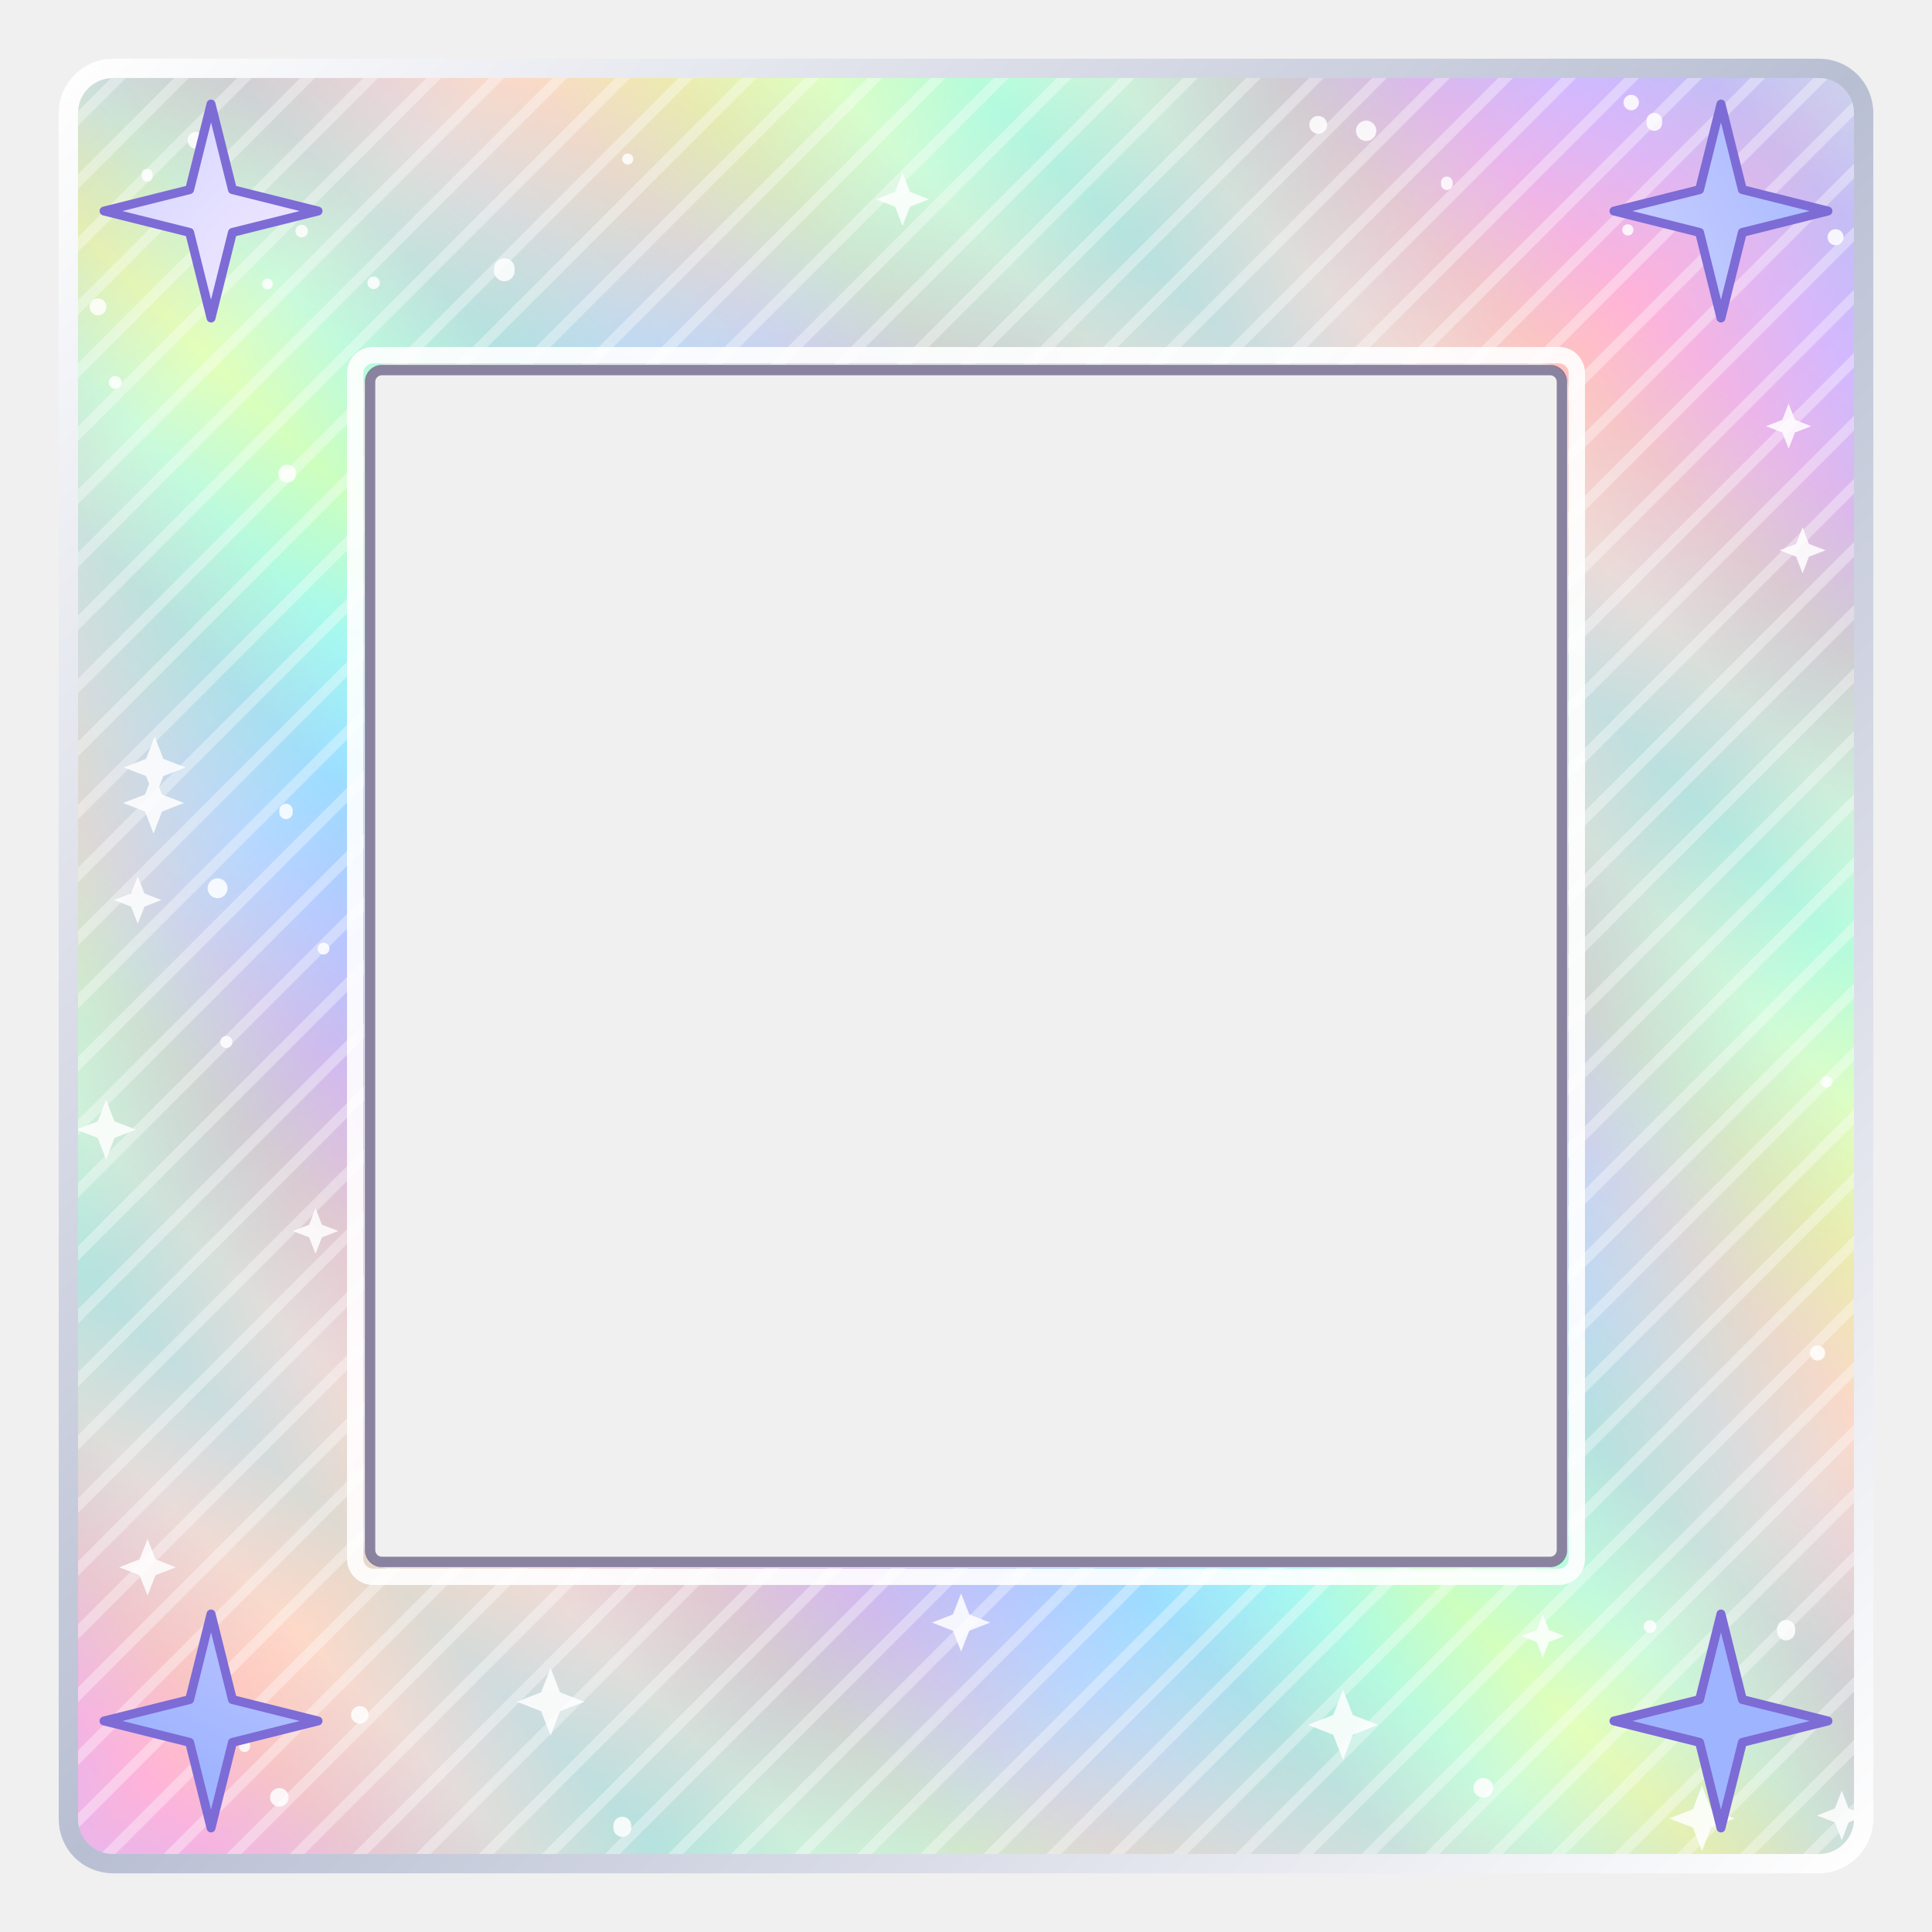
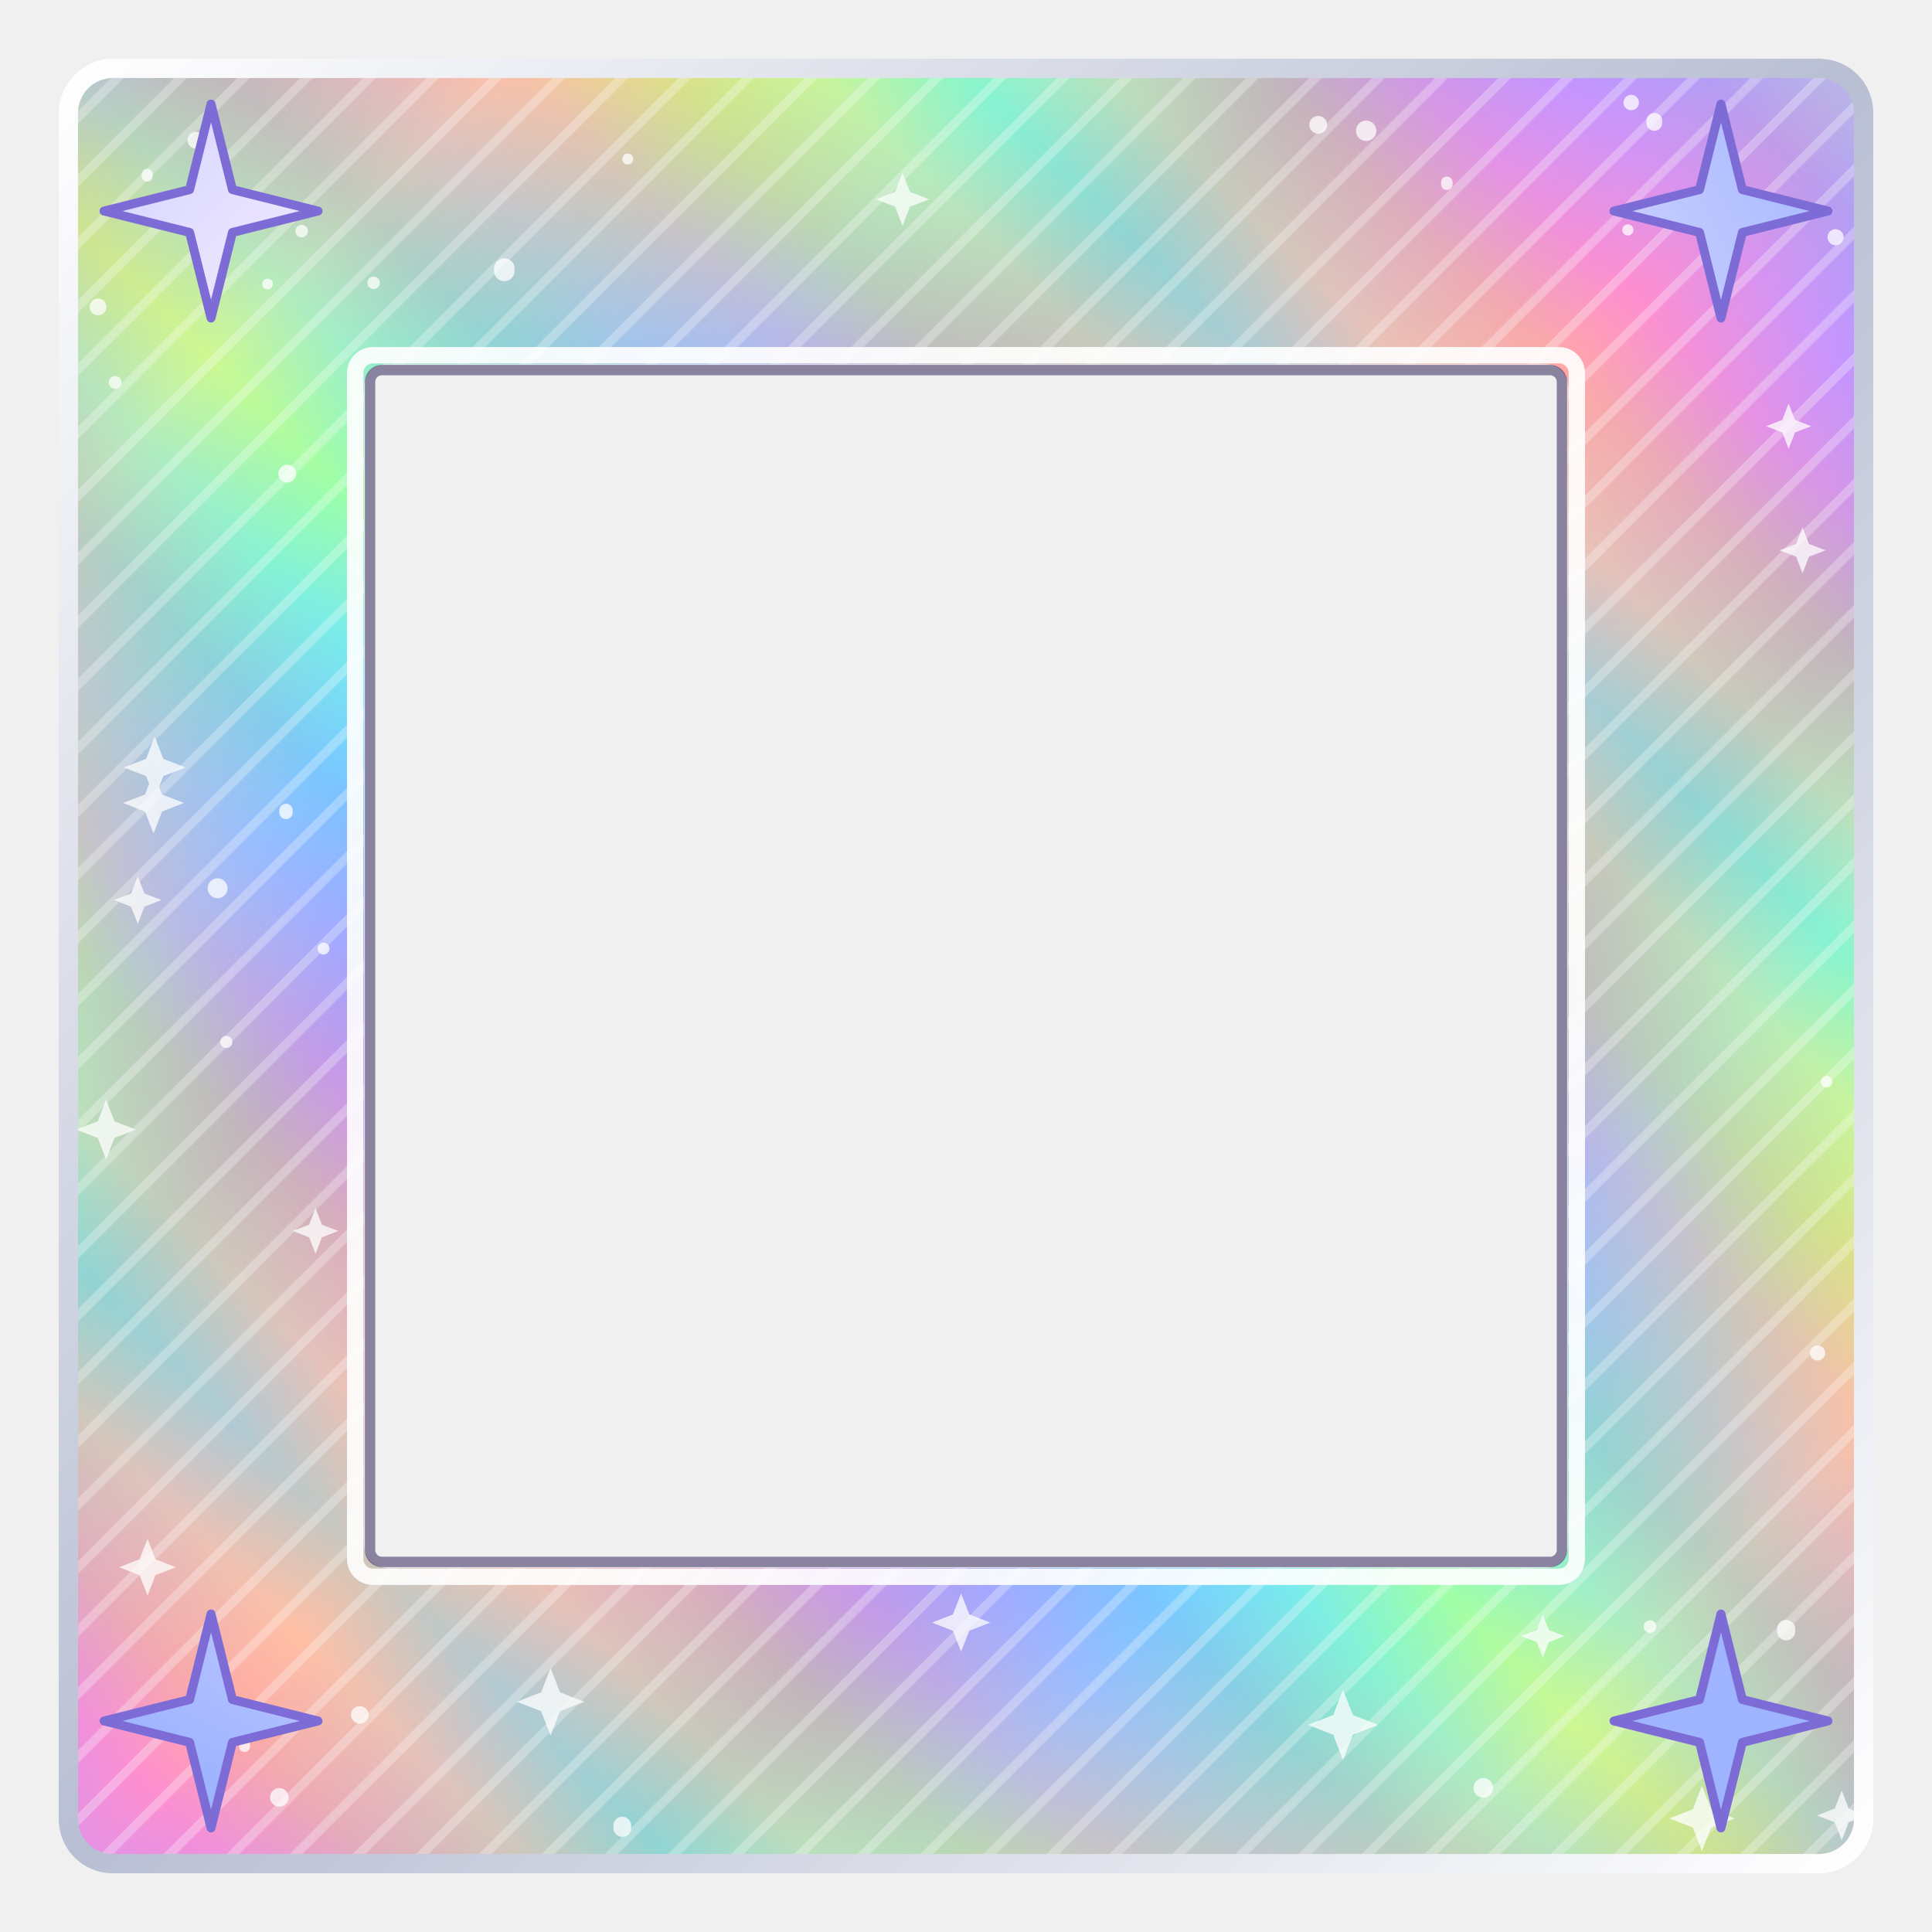
<svg xmlns="http://www.w3.org/2000/svg" viewBox="0 0 130 130">
  <defs>
    <linearGradient id="a" x1="0" y1="0" x2="65" y2="65" gradientUnits="userSpaceOnUse" spreadMethod="reflect">
-       <stop offset="0" stop-color="#ffb3d9" />
-       <stop offset="0.14" stop-color="#ffd6a5" />
-       <stop offset="0.29" stop-color="#fdffb6" />
-       <stop offset="0.43" stop-color="#caffbf" />
-       <stop offset="0.57" stop-color="#9bf6ff" />
-       <stop offset="0.71" stop-color="#a0c4ff" />
-       <stop offset="0.86" stop-color="#d3b8ff" />
-       <stop offset="1" stop-color="#ffb3d9" />
+       <stop offset="0" stop-color="#ff8fcf" />
+       <stop offset="0.14" stop-color="#ffc27a" />
+       <stop offset="0.29" stop-color="#fff07a" />
+       <stop offset="0.43" stop-color="#9dffa8" />
+       <stop offset="0.57" stop-color="#6fe6ff" />
+       <stop offset="0.71" stop-color="#86a8ff" />
+       <stop offset="0.86" stop-color="#c595ff" />
+       <stop offset="1" stop-color="#ff8fcf" />
    </linearGradient>
    <linearGradient id="b" x1="130" y1="0" x2="95" y2="35" gradientUnits="userSpaceOnUse" spreadMethod="reflect">
-       <stop offset="0" stop-color="#caffbf" />
-       <stop offset="0.14" stop-color="#9bf6ff" />
-       <stop offset="0.29" stop-color="#a0c4ff" />
-       <stop offset="0.43" stop-color="#d3b8ff" />
-       <stop offset="0.57" stop-color="#ffb3d9" />
-       <stop offset="0.71" stop-color="#ffd6a5" />
-       <stop offset="0.86" stop-color="#fdffb6" />
-       <stop offset="1" stop-color="#caffbf" />
+       <stop offset="0" stop-color="#9dffa8" />
+       <stop offset="0.14" stop-color="#6fe6ff" />
+       <stop offset="0.29" stop-color="#86a8ff" />
+       <stop offset="0.43" stop-color="#c595ff" />
+       <stop offset="0.57" stop-color="#ff8fcf" />
+       <stop offset="0.71" stop-color="#ffc27a" />
+       <stop offset="0.86" stop-color="#fff07a" />
+       <stop offset="1" stop-color="#9dffa8" />
    </linearGradient>
    <linearGradient id="e" x1="0" y1="0" x2="1" y2="1">
      <stop offset="0" stop-color="#ffffff" />
      <stop offset=".5" stop-color="#b9bfd3" />
      <stop offset="1" stop-color="#ffffff" />
    </linearGradient>
    <pattern id="l" width="3" height="3" patternUnits="userSpaceOnUse" patternTransform="rotate(-45)">
-       <rect width="3" height=".7" fill="#ffffff" opacity=".35" />
+       <rect width="3" height=".6" fill="#ffffff" opacity=".28" />
    </pattern>
    <radialGradient id="c" cx=".4" cy=".35" r=".7">
      <stop offset="0" stop-color="#ffffff" />
      <stop offset=".6" stop-color="#e8e2ff" />
      <stop offset="1" stop-color="#9fb4ff" />
    </radialGradient>
  </defs>
  <path d="M7.5 4H122.5A3.5 3.5 0 0 1 126 7.5V122.5A3.5 3.5 0 0 1 122.5 126H7.5A3.5 3.5 0 0 1 4 122.5V7.5A3.5 3.5 0 0 1 7.5 4ZM26 24.5H104A1.5 1.5 0 0 1 105.5 26V104A1.5 1.5 0 0 1 104 105.5H26A1.5 1.5 0 0 1 24.5 104V26A1.5 1.5 0 0 1 26 24.5Z" fill="url(#a)" fill-rule="evenodd" />
  <path d="M7.5 4H122.5A3.5 3.5 0 0 1 126 7.5V122.5A3.5 3.5 0 0 1 122.5 126H7.5A3.5 3.5 0 0 1 4 122.5V7.5A3.5 3.5 0 0 1 7.5 4ZM26 24.5H104A1.5 1.5 0 0 1 105.5 26V104A1.5 1.5 0 0 1 104 105.5H26A1.5 1.5 0 0 1 24.5 104V26A1.5 1.5 0 0 1 26 24.5Z" fill="url(#b)" fill-rule="evenodd" opacity=".5" />
  <path d="M7.5 4H122.5A3.5 3.5 0 0 1 126 7.5V122.5A3.5 3.5 0 0 1 122.5 126H7.5A3.5 3.5 0 0 1 4 122.5V7.5A3.5 3.5 0 0 1 7.5 4ZM26 24.5H104A1.5 1.5 0 0 1 105.5 26V104A1.5 1.5 0 0 1 104 105.5H26A1.5 1.5 0 0 1 24.5 104V26A1.5 1.5 0 0 1 26 24.5Z" fill="url(#l)" fill-rule="evenodd" />
-   <path d="M10.41 49.56L10.99 51.06L12.48 51.64L10.99 52.22L10.41 53.72L9.83 52.22L8.33 51.64L9.83 51.06ZM64.67 107.22L65.22 108.63L66.63 109.18L65.22 109.73L64.67 111.13L64.12 109.73L62.72 109.18L64.12 108.63ZM91.24 8.8a0.68 0.68 0 1 0 1.37 0a0.68 0.68 0 1 0 -1.37 0M9.93 103.55L10.46 104.92L11.83 105.46L10.46 105.99L9.93 107.36L9.39 105.99L8.02 105.46L9.39 104.92ZM96.97 12.33a0.39 0.39 0 1 0 0.77 0a0.39 0.39 0 1 0 -0.77 0M99.15 120.3a0.66 0.66 0 1 0 1.32 0a0.66 0.66 0 1 0 -1.32 0M16.09 117.46a0.37 0.37 0 1 0 0.73 0a0.37 0.37 0 1 0 -0.73 0M109.24 6.9a0.52 0.52 0 1 0 1.04 0a0.52 0.52 0 1 0 -1.04 0M33.25 18.15a0.69 0.69 0 1 0 1.37 0a0.69 0.69 0 1 0 -1.37 0M19.88 15.55a0.42 0.42 0 1 0 0.84 0a0.42 0.42 0 1 0 -0.84 0M110.79 8.2a0.53 0.53 0 1 0 1.05 0a0.53 0.53 0 1 0 -1.05 0M9.27 58.97L9.72 60.12L10.86 60.56L9.72 61.01L9.27 62.16L8.82 61.01L7.68 60.56L8.82 60.12ZM88.1 8.4a0.6 0.6 0 1 0 1.2 0a0.6 0.6 0 1 0 -1.2 0M11.99 15.16a0.4 0.4 0 1 0 0.8 0a0.4 0.4 0 1 0 -0.8 0M37.05 112.24L37.68 113.87L39.32 114.51L37.68 115.14L37.05 116.78L36.41 115.14L34.78 114.51L36.41 113.87ZM9.54 11.79a0.37 0.37 0 1 0 0.73 0a0.37 0.37 0 1 0 -0.73 0M23.62 115.39a0.59 0.59 0 1 0 1.18 0a0.59 0.59 0 1 0 -1.18 0M110.6 109.45a0.42 0.42 0 1 0 0.85 0a0.42 0.42 0 1 0 -0.85 0M114.52 120.16L115.14 121.74L116.72 122.36L115.14 122.97L114.52 124.56L113.91 122.97L112.32 122.36L113.91 121.74ZM123.93 120.49L124.39 121.69L125.6 122.16L124.39 122.62L123.93 123.83L123.46 122.62L122.26 122.16L123.46 121.69ZM41.87 10.7a0.37 0.37 0 1 0 0.74 0a0.37 0.37 0 1 0 -0.74 0M18.73 31.87a0.6 0.6 0 1 0 1.2 0a0.6 0.6 0 1 0 -1.2 0M122.52 72.79a0.38 0.38 0 1 0 0.77 0a0.38 0.38 0 1 0 -0.77 0M21.37 63.83a0.4 0.4 0 1 0 0.8 0a0.4 0.4 0 1 0 -0.8 0M103.81 108.64L104.22 109.68L105.27 110.09L104.22 110.49L103.81 111.54L103.41 110.49L102.36 110.09L103.41 109.68ZM121.29 35.48L121.72 36.6L122.84 37.03L121.72 37.46L121.29 38.58L120.86 37.46L119.74 37.03L120.86 36.6ZM12.62 9.44a0.56 0.56 0 1 0 1.13 0a0.56 0.56 0 1 0 -1.13 0M90.37 113.7L91.03 115.4L92.73 116.06L91.03 116.73L90.37 118.43L89.71 116.73L88.01 116.06L89.71 115.4ZM41.28 122.92a0.6 0.6 0 1 0 1.19 0a0.6 0.6 0 1 0 -1.19 0M18.8 54.6a0.45 0.45 0 1 0 0.89 0a0.45 0.45 0 1 0 -0.89 0M21.23 81.3L21.66 82.41L22.76 82.83L21.66 83.26L21.23 84.36L20.8 83.26L19.7 82.83L20.8 82.41ZM24.72 19.03a0.42 0.42 0 1 0 0.84 0a0.42 0.42 0 1 0 -0.84 0M14.82 70.11a0.41 0.41 0 1 0 0.82 0a0.41 0.41 0 1 0 -0.82 0M10.33 51.98L10.9 53.46L12.38 54.03L10.9 54.61L10.33 56.09L9.76 54.61L8.28 54.03L9.76 53.46ZM13.97 59.77a0.67 0.67 0 1 0 1.34 0a0.67 0.67 0 1 0 -1.34 0M109.16 15.47a0.37 0.37 0 1 0 0.75 0a0.37 0.37 0 1 0 -0.75 0M121.79 91.04a0.51 0.51 0 1 0 1.02 0a0.51 0.51 0 1 0 -1.02 0M17.64 19.11a0.36 0.36 0 1 0 0.72 0a0.36 0.36 0 1 0 -0.72 0M119.58 109.69a0.61 0.61 0 1 0 1.21 0a0.61 0.61 0 1 0 -1.21 0M6.03 20.65a0.56 0.56 0 1 0 1.13 0a0.56 0.56 0 1 0 -1.13 0M7.14 74L7.7 75.45L9.15 76.01L7.7 76.57L7.14 78.02L6.58 76.57L5.13 76.01L6.58 75.45ZM122.97 15.96a0.54 0.54 0 1 0 1.08 0a0.54 0.54 0 1 0 -1.08 0M18.17 120.94a0.62 0.62 0 1 0 1.25 0a0.62 0.62 0 1 0 -1.25 0M60.73 11.63L61.23 12.91L62.52 13.41L61.23 13.91L60.73 15.2L60.23 13.91L58.95 13.41L60.23 12.91ZM7.32 25.73a0.43 0.43 0 1 0 0.86 0a0.43 0.43 0 1 0 -0.86 0M120.35 27.16L120.78 28.25L121.87 28.68L120.78 29.1L120.35 30.2L119.93 29.1L118.83 28.68L119.93 28.25Z" fill="#ffffff" opacity=".85" />
+   <path d="M10.41 49.56L10.99 51.06L12.48 51.64L10.99 52.22L10.41 53.72L9.83 52.22L8.33 51.64L9.83 51.06ZM64.67 107.22L65.22 108.63L66.63 109.18L65.22 109.73L64.67 111.13L64.12 109.73L62.72 109.18L64.12 108.63ZM91.24 8.8a0.68 0.68 0 1 0 1.37 0a0.68 0.68 0 1 0 -1.37 0M9.93 103.55L10.46 104.92L11.83 105.46L10.46 105.99L9.93 107.36L9.39 105.99L8.02 105.46L9.39 104.92ZM96.97 12.33a0.39 0.39 0 1 0 0.77 0a0.39 0.39 0 1 0 -0.77 0M99.15 120.3a0.66 0.66 0 1 0 1.32 0a0.66 0.66 0 1 0 -1.32 0M16.09 117.46a0.37 0.37 0 1 0 0.73 0a0.37 0.37 0 1 0 -0.73 0M109.24 6.9a0.52 0.52 0 1 0 1.04 0a0.52 0.52 0 1 0 -1.04 0M33.25 18.15a0.69 0.69 0 1 0 1.37 0a0.69 0.69 0 1 0 -1.37 0M19.88 15.55a0.42 0.42 0 1 0 0.84 0a0.42 0.42 0 1 0 -0.84 0M110.79 8.2a0.53 0.53 0 1 0 1.05 0a0.53 0.53 0 1 0 -1.05 0M9.27 58.97L9.72 60.12L10.86 60.56L9.72 61.01L9.27 62.16L8.82 61.01L7.68 60.56L8.82 60.12ZM88.1 8.4a0.6 0.6 0 1 0 1.2 0a0.6 0.6 0 1 0 -1.2 0M11.99 15.16a0.4 0.4 0 1 0 0.8 0a0.4 0.4 0 1 0 -0.8 0M37.05 112.24L37.68 113.87L39.32 114.51L37.68 115.14L37.05 116.78L36.41 115.14L34.78 114.51L36.41 113.87ZM9.54 11.79a0.37 0.37 0 1 0 0.73 0a0.37 0.37 0 1 0 -0.73 0M23.62 115.39a0.59 0.59 0 1 0 1.18 0a0.59 0.59 0 1 0 -1.18 0M110.6 109.45a0.42 0.42 0 1 0 0.85 0a0.42 0.42 0 1 0 -0.85 0M114.52 120.16L115.14 121.74L116.72 122.36L115.14 122.97L114.52 124.56L113.91 122.97L112.32 122.36L113.91 121.74ZM123.93 120.49L124.39 121.69L125.6 122.16L124.39 122.62L123.93 123.83L123.46 122.62L122.26 122.16L123.46 121.69ZM41.87 10.7a0.37 0.37 0 1 0 0.74 0a0.37 0.37 0 1 0 -0.74 0M18.73 31.87a0.6 0.6 0 1 0 1.2 0a0.6 0.6 0 1 0 -1.2 0M122.52 72.79a0.38 0.38 0 1 0 0.77 0a0.38 0.38 0 1 0 -0.77 0M21.37 63.83a0.4 0.4 0 1 0 0.8 0a0.4 0.4 0 1 0 -0.8 0M103.81 108.64L104.22 109.68L105.27 110.09L104.22 110.49L103.81 111.54L103.41 110.49L102.36 110.09L103.41 109.68ZM121.29 35.48L121.72 36.6L122.84 37.03L121.72 37.46L121.29 38.58L120.86 37.46L119.74 37.03L120.86 36.6ZM12.62 9.44a0.56 0.56 0 1 0 1.13 0a0.56 0.56 0 1 0 -1.13 0M90.37 113.7L91.03 115.4L92.73 116.06L91.03 116.73L90.37 118.43L89.71 116.73L88.01 116.06L89.71 115.4ZM41.28 122.92a0.6 0.6 0 1 0 1.19 0a0.6 0.6 0 1 0 -1.19 0M18.8 54.6a0.45 0.45 0 1 0 0.89 0a0.45 0.45 0 1 0 -0.89 0M21.23 81.3L21.66 82.41L22.76 82.83L21.66 83.26L21.23 84.36L20.8 83.26L19.7 82.83L20.8 82.41ZM24.72 19.03a0.42 0.42 0 1 0 0.84 0a0.42 0.42 0 1 0 -0.84 0M14.82 70.11a0.41 0.41 0 1 0 0.82 0a0.41 0.41 0 1 0 -0.82 0M10.33 51.98L10.9 53.46L12.38 54.03L10.9 54.61L10.33 56.09L9.76 54.61L8.28 54.03L9.76 53.46ZM13.97 59.77a0.67 0.67 0 1 0 1.34 0a0.67 0.67 0 1 0 -1.34 0M109.16 15.47a0.37 0.37 0 1 0 0.75 0a0.37 0.37 0 1 0 -0.75 0M121.79 91.04a0.51 0.51 0 1 0 1.02 0a0.51 0.51 0 1 0 -1.02 0M17.64 19.11a0.36 0.36 0 1 0 0.72 0a0.36 0.36 0 1 0 -0.72 0M119.58 109.69a0.61 0.61 0 1 0 1.21 0a0.61 0.61 0 1 0 -1.21 0M6.03 20.65a0.56 0.56 0 1 0 1.13 0a0.56 0.56 0 1 0 -1.13 0M7.14 74L7.7 75.45L9.15 76.01L7.7 76.57L7.14 78.02L6.58 76.57L5.13 76.01L6.58 75.45ZM122.97 15.96a0.54 0.54 0 1 0 1.08 0a0.54 0.54 0 1 0 -1.08 0M18.17 120.94a0.62 0.62 0 1 0 1.25 0a0.62 0.62 0 1 0 -1.25 0M60.73 11.63L61.23 12.91L62.52 13.41L61.23 13.91L60.73 15.2L60.23 13.91L58.95 13.41L60.23 12.91ZM7.32 25.73a0.43 0.43 0 1 0 0.86 0a0.43 0.43 0 1 0 -0.86 0M120.35 27.16L120.78 28.25L121.87 28.68L120.78 29.1L120.35 30.2L119.93 29.1L118.83 28.68L119.93 28.25Z" fill="#ffffff" opacity=".75" />
  <rect x="4.6" y="4.6" width="120.8" height="120.8" rx="3" fill="none" stroke-width="1.3" stroke="url(#e)" />
  <rect x="23.9" y="23.9" width="82.2" height="82.2" rx="1.2" fill="none" stroke-width="1.1" stroke="#ffffff" opacity=".9" />
  <rect x="24.9" y="24.9" width="80.2" height="80.2" rx="0.8" fill="none" stroke-width="0.7" stroke="#463a6b" opacity=".6" />
  <path d="M14.2 7L15.64 12.76L21.4 14.2L15.64 15.64L14.2 21.4L12.76 15.64L7 14.2L12.76 12.76ZM115.8 7L117.24 12.76L123 14.2L117.24 15.64L115.8 21.4L114.36 15.64L108.6 14.2L114.36 12.76ZM115.8 108.6L117.24 114.36L123 115.8L117.24 117.24L115.8 123L114.36 117.24L108.6 115.8L114.36 114.36ZM14.2 108.6L15.64 114.36L21.4 115.8L15.64 117.24L14.2 123L12.76 117.24L7 115.8L12.76 114.36Z" fill="url(#c)" stroke="#7d6bd6" stroke-width=".6" stroke-linejoin="round" />
</svg>
